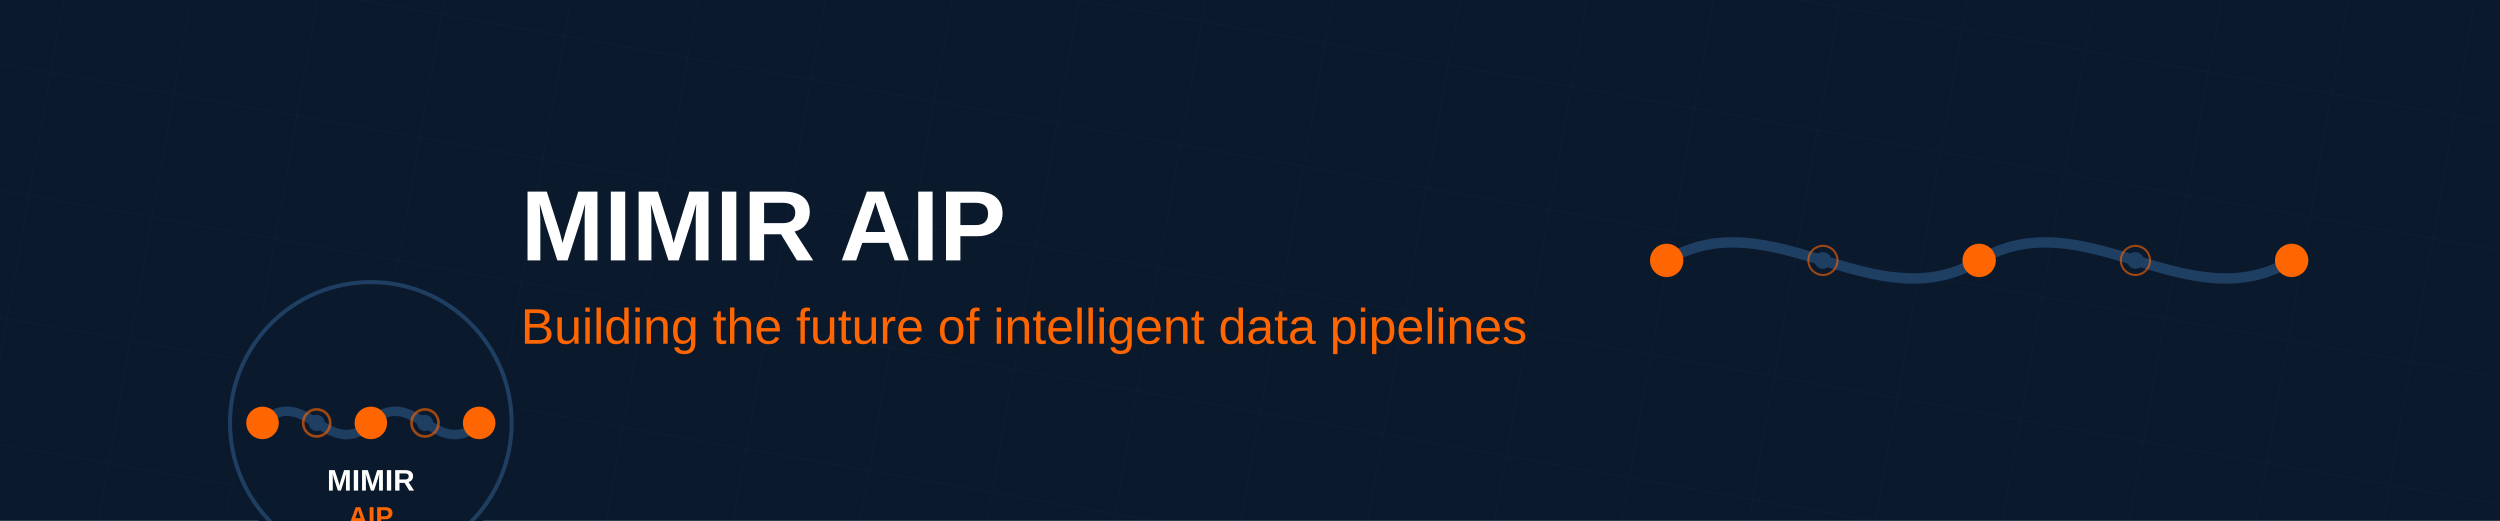
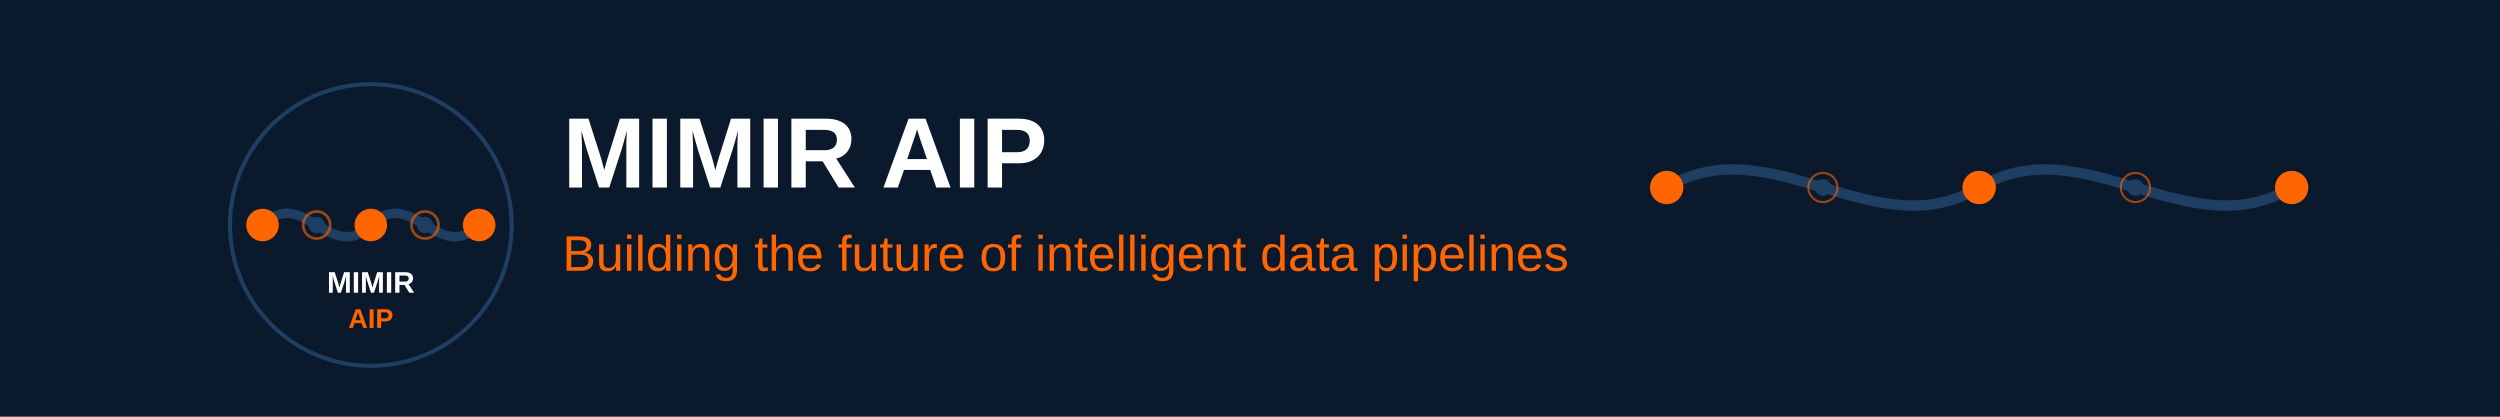
- <svg xmlns="http://www.w3.org/2000/svg" viewBox="0 0 1200 250">
-   <rect width="1200" height="250" fill="#0B192C" />
+ <svg xmlns="http://www.w3.org/2000/svg" viewBox="0 0 1200 200">
+   <rect width="1200" height="200" fill="#0B192C" />
  <pattern id="networkPattern" patternUnits="userSpaceOnUse" width="60" height="60" patternTransform="rotate(10)">
    <path d="M0 30 L60 30 M30 0 L30 60" stroke="#1E3E62" stroke-width="0.5" fill="none" opacity="0.1" />
  </pattern>
-   <rect width="1200" height="250" fill="url(#networkPattern)" />
-   <g transform="translate(100, 125) scale(1.3)">
+   <rect width="1200" height="200" fill="url(#networkPattern)" />
+   <g transform="translate(100, 30) scale(1.3)">
    <circle cx="60" cy="60" r="55" fill="#0B192C" />
    <circle cx="60" cy="60" r="52" fill="none" stroke="#1E3E62" stroke-width="1.5" />
    <path d="M20,60 C35,45 45,75 60,60 C75,45 85,75 100,60" stroke="#1E3E62" stroke-width="3.5" fill="none" stroke-linecap="round" />
    <circle cx="20" cy="60" r="6" fill="#FF6500" />
    <circle cx="60" cy="60" r="6" fill="#FF6500" />
    <circle cx="100" cy="60" r="6" fill="#FF6500" />
    <circle cx="40" cy="60" r="3" fill="#1E3E62" />
    <circle cx="80" cy="60" r="3" fill="#1E3E62" />
    <circle cx="40" cy="60" r="5" fill="none" stroke="#FF6500" stroke-width="1" opacity="0.6" />
    <circle cx="80" cy="60" r="5" fill="none" stroke="#FF6500" stroke-width="1" opacity="0.6" />
    <text x="60" y="85" font-family="Arial, sans-serif" font-weight="bold" font-size="11" text-anchor="middle" fill="white">MIMIR</text>
    <text x="60" y="98" font-family="Arial, sans-serif" font-weight="bold" font-size="10" text-anchor="middle" fill="#FF6500">AIP</text>
  </g>
-   <g transform="translate(250, 125)">
+   <g transform="translate(270, 90)">
    <text x="0" y="0" font-family="Arial, sans-serif" font-weight="bold" font-size="48" fill="white">MIMIR AIP</text>
    <text x="0" y="40" font-family="Arial, sans-serif" font-size="24" fill="#FF6500">Building the future of intelligent data pipelines</text>
  </g>
-   <g transform="translate(800, 125)">
+   <g transform="translate(800, 90)">
    <path d="M0,0 C50,-30 100,30 150,0 C200,-30 250,30 300,0" stroke="#1E3E62" stroke-width="5" fill="none" stroke-linecap="round" />
    <circle cx="0" cy="0" r="8" fill="#FF6500" />
    <circle cx="150" cy="0" r="8" fill="#FF6500" />
    <circle cx="300" cy="0" r="8" fill="#FF6500" />
    <circle cx="75" cy="0" r="4" fill="#1E3E62" />
    <circle cx="225" cy="0" r="4" fill="#1E3E62" />
    <circle cx="75" cy="0" r="7" fill="none" stroke="#FF6500" stroke-width="1" opacity="0.6" />
    <circle cx="225" cy="0" r="7" fill="none" stroke="#FF6500" stroke-width="1" opacity="0.6" />
  </g>
</svg>
